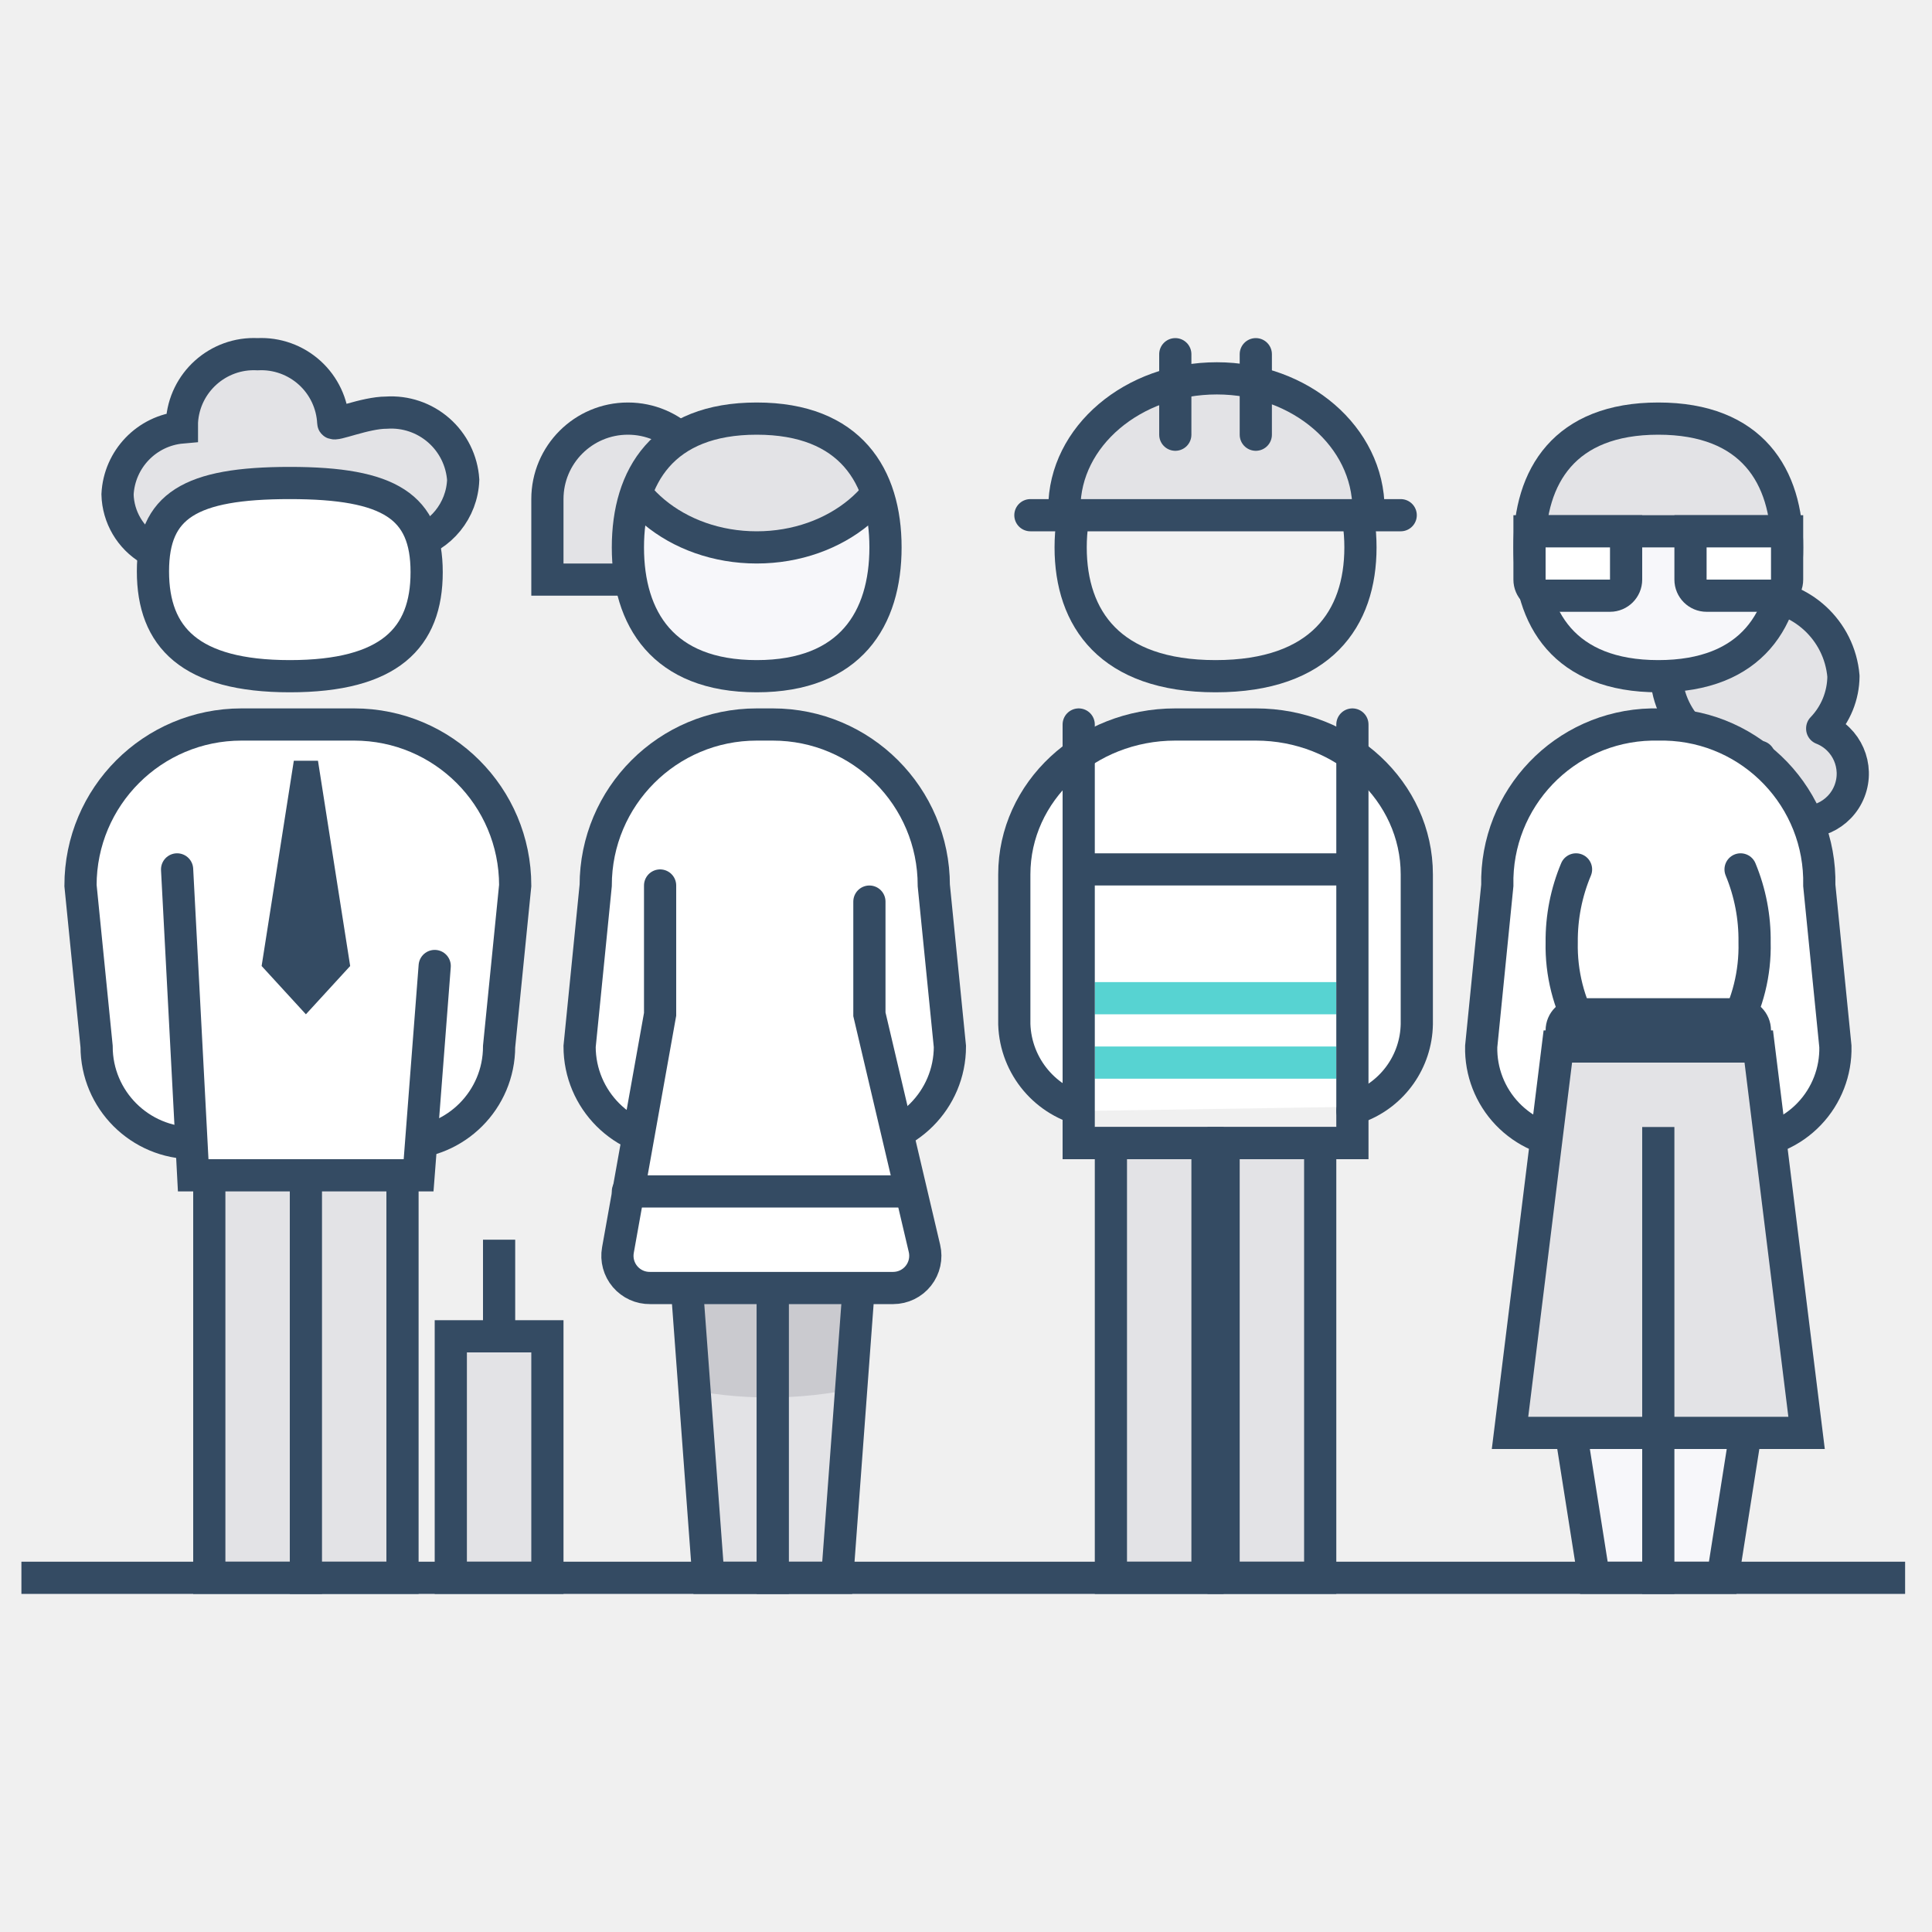
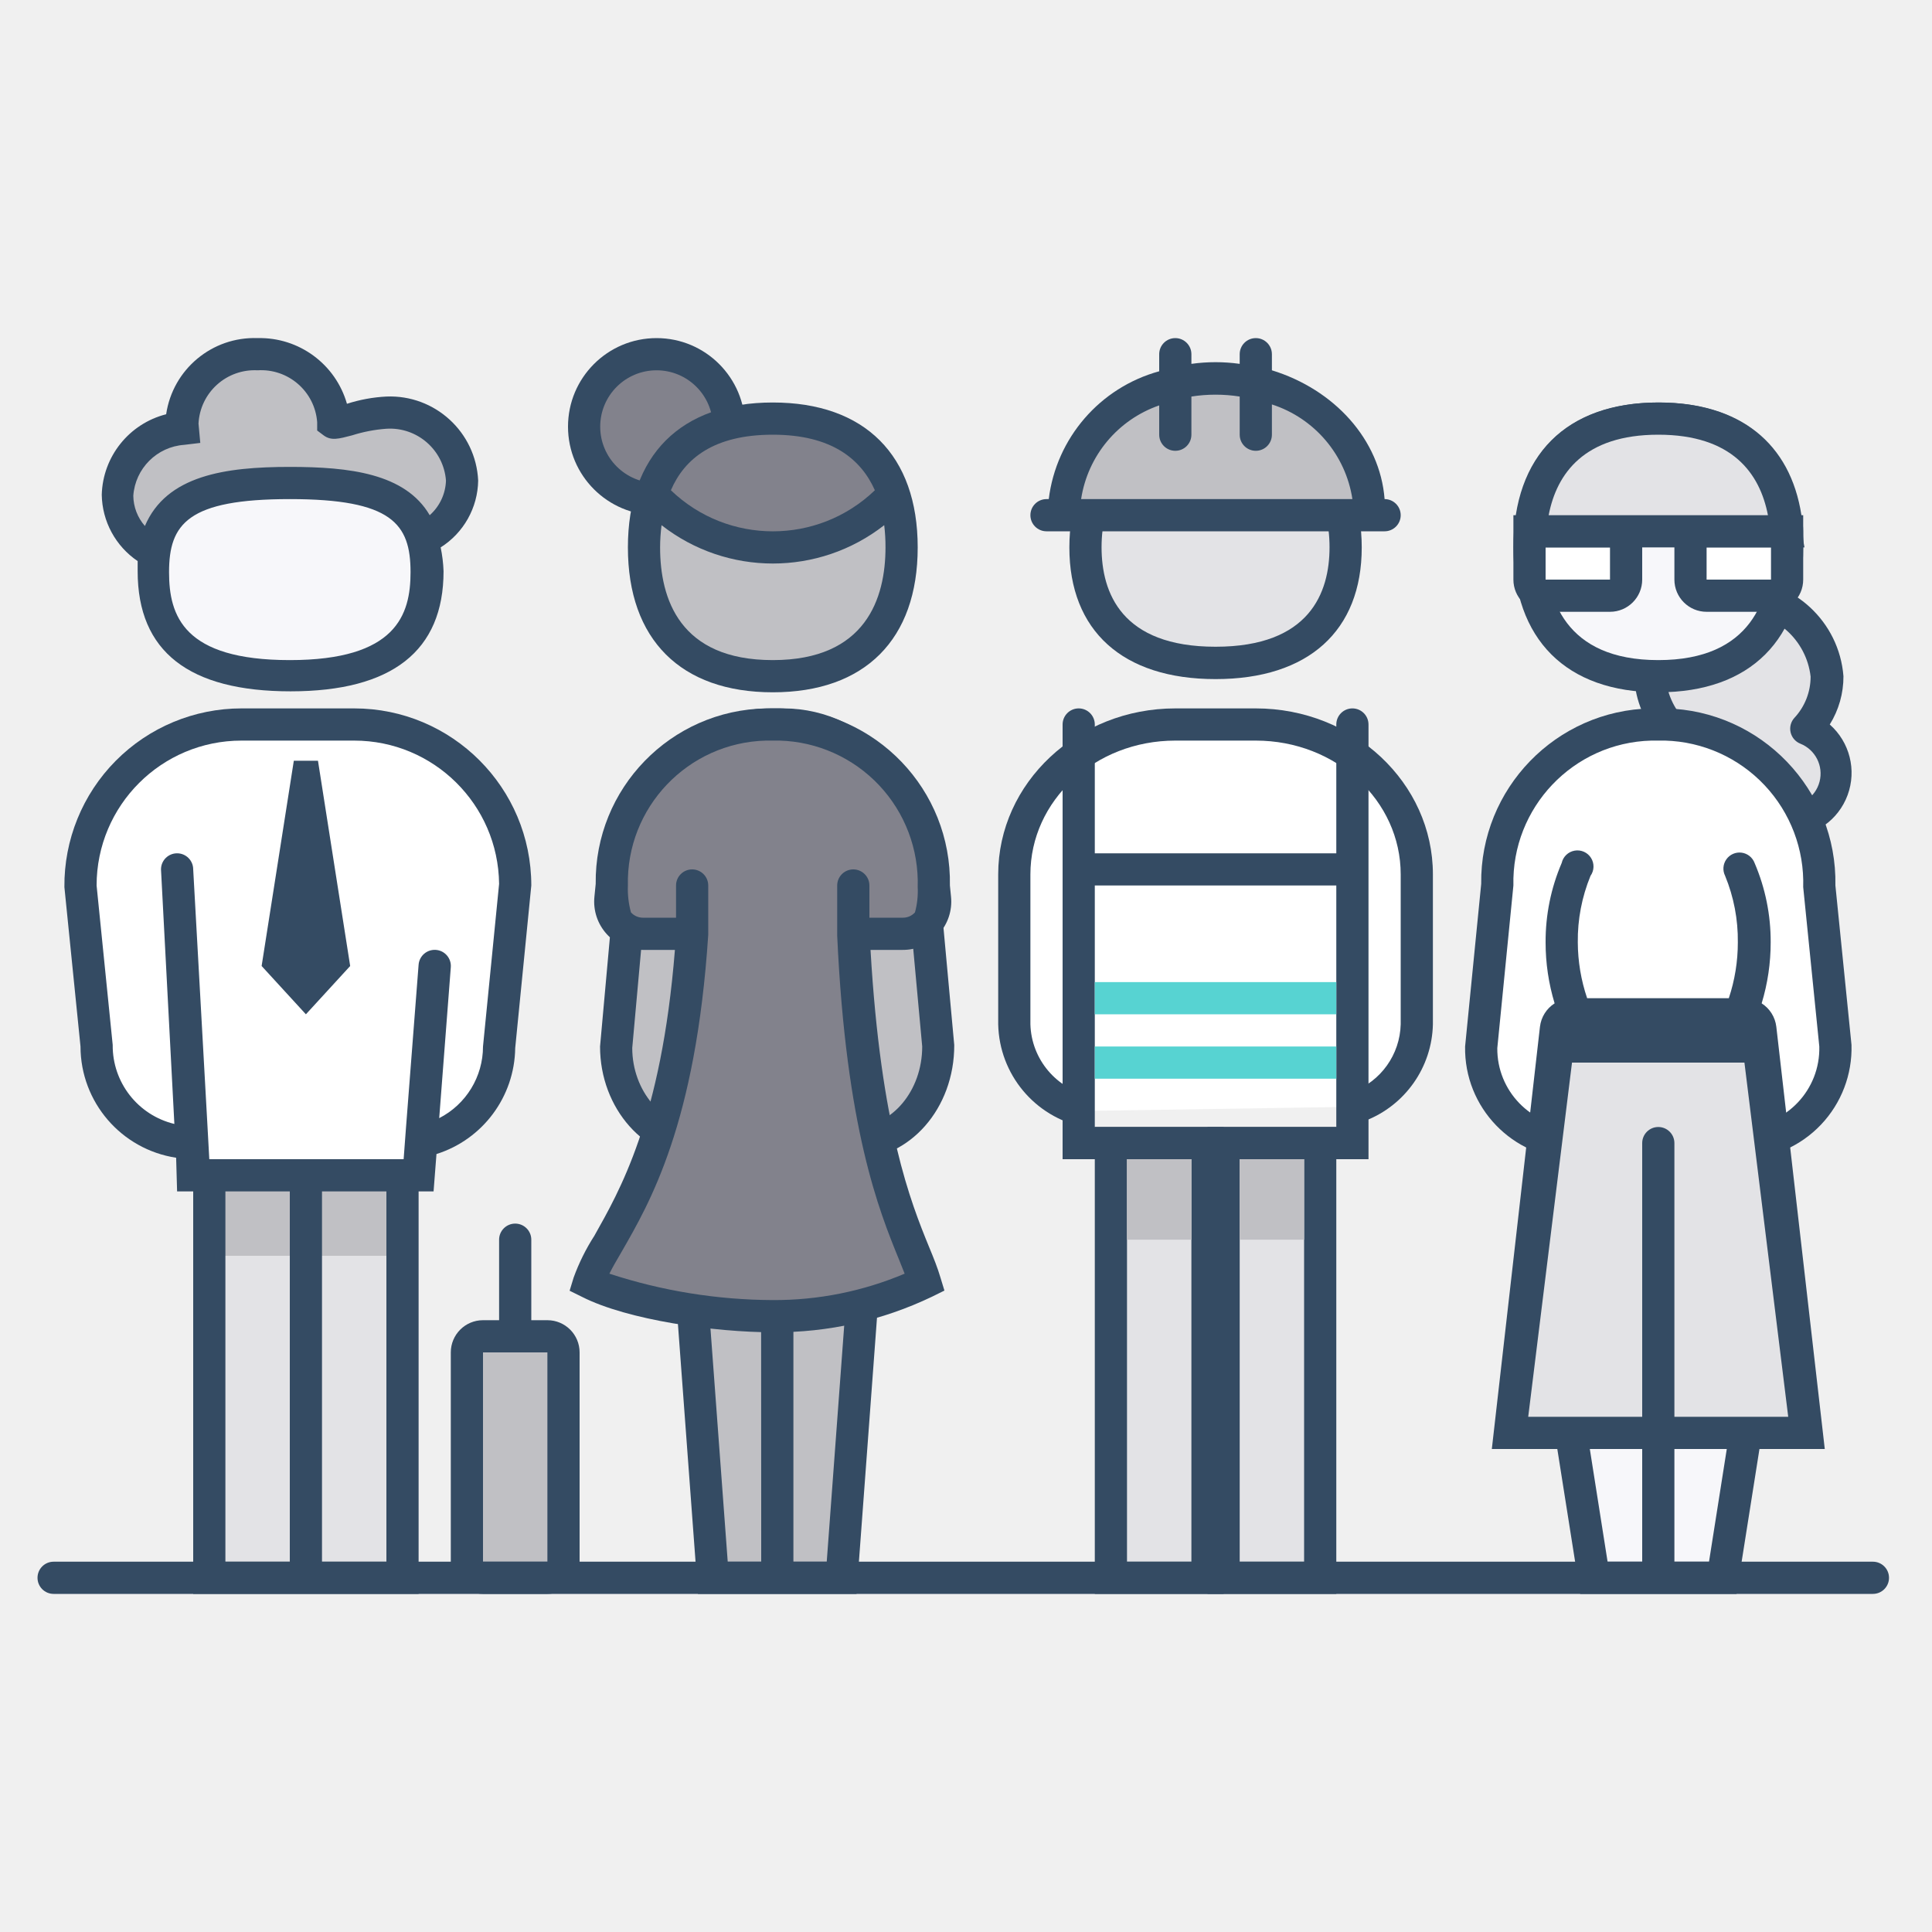
- <svg xmlns="http://www.w3.org/2000/svg" xmlns:xlink="http://www.w3.org/1999/xlink" width="120" height="120" viewBox="0 0 120 120">
-   <defs>
-     <polygon id="120x120_crowd_static-a" points="6 27 2 27 0 0 6 0" />
-     <polygon id="120x120_crowd_static-c" points="4 27 0 27 0 0 6 0" />
-     <path id="120x120_crowd_static-e" d="M16,8 C16,12.42 13.83,16 8,16 C2.17,16 0,12.42 0,8 C0,3.58 2.17,0 8,0 C13.83,0 16,3.58 16,8 Z" />
-     <path id="120x120_crowd_static-g" d="M16,8 C16,12.42 13.83,16 8,16 C2.17,16 0,12.42 0,8 C0,3.58 2.17,0 8,0 C13.83,0 16,3.58 16,8 Z" />
-   </defs>
-   <g fill="none" fill-rule="evenodd">
-     <rect width="120" height="120" />
-     <g transform="translate(1 21)">
-       <g transform="translate(41 50)">
-         <polygon fill="#E3E3E6" fill-rule="nonzero" points="6 27 2 27 0 0 6 0" />
-         <mask id="120x120_crowd_static-b" fill="#fff">
-           <use xlink:href="#120x120_crowd_static-a" />
-         </mask>
-         <path fill="#E3E3E6" fill-rule="nonzero" d="M12,6 L11.31,15.2 C7.66,16 3.88,16 0.23,15.2 L-0.41,6.58 C2.08,3 4.69,-1.17 4.69,-5.03 L7.85,-5.03 C7.85,-1.35 9.9,2.57 12,6 Z" mask="url(#120x120_crowd_static-b)" style="mix-blend-mode:multiply" />
-         <polygon stroke="#344B63" stroke-width="2" points="6 27 2 27 0 0 6 0" />
-       </g>
-       <g transform="translate(47 50)">
-         <polygon fill="#E3E3E6" fill-rule="nonzero" points="4 27 0 27 0 0 6 0" />
-         <mask id="120x120_crowd_static-d" fill="#fff">
-           <use xlink:href="#120x120_crowd_static-c" />
-         </mask>
-         <path fill="#E3E3E6" fill-rule="nonzero" d="M6,6 L5.31,15.2 C1.66,16 -2.12,16 -5.77,15.2 L-6.41,6.58 C-3.92,3 -1.31,-1.17 -1.31,-5.03 L1.85,-5.03 C1.85,-1.35 3.9,2.57 6,6 Z" mask="url(#120x120_crowd_static-d)" style="mix-blend-mode:multiply" />
-         <polygon stroke="#344B63" stroke-width="2" points="4 27 0 27 0 0 6 0" />
-       </g>
-       <path fill="#E3E3E6" fill-rule="nonzero" stroke="#344B63" stroke-linecap="round" stroke-linejoin="round" stroke-width="2" d="M112.18,24.24 C113.019,23.369 113.491,22.209 113.5,21 C113.256,18.144 110.867,15.949 108,15.949 C105.133,15.949 102.744,18.144 102.5,21 C102.646,23.896 105.103,26.13 108,26 L108.27,26 C107.692,27.545 108.47,29.268 110.012,29.855 C111.554,30.442 113.281,29.673 113.877,28.135 C114.473,26.596 113.715,24.865 112.18,24.26 L112.18,24.24 Z" />
-       <path fill="#E3E3E6" fill-rule="nonzero" stroke="#344B63" stroke-width="2" d="M23,4.63 C21.68,4.63 19.7,5.48 19.7,5.26 C19.643,4.071 19.116,2.954 18.234,2.155 C17.352,1.356 16.189,0.94 15,1 C12.539,0.875 10.44,2.76 10.3,5.22 C10.3,5.33 10.3,5.44 10.3,5.55 C8.114,5.742 6.407,7.519 6.3,9.71 C6.337,11.115 7.092,12.402 8.3,13.12 C10.222,10.516 13.284,9.004 16.52,9.06 C19.62,9.012 22.569,10.391 24.52,12.8 C26.375,12.341 27.701,10.709 27.77,8.8 C27.69,7.614 27.143,6.509 26.249,5.727 C25.354,4.945 24.186,4.55 23,4.63 Z" />
-       <g transform="translate(4 24)">
-         <path fill="#FFF" fill-rule="nonzero" d="M20,26 L7,26 C3.686,26 1,23.314 1,20 L0,10 C-8.8817842e-16,4.477 4.477,0 10,0 L17,0 C22.523,0 27,4.477 27,10 L26,20 C26,23.314 23.314,26 20,26 Z" />
-         <path stroke="#344B63" stroke-width="2" d="M20,26 L7,26 C3.686,26 1,23.314 1,20 L0,10 C-8.8817842e-16,4.477 4.477,0 10,0 L17,0 C22.523,0 27,4.477 27,10 L26,20 C26,23.314 23.314,26 20,26 Z" />
-       </g>
-       <rect width="6" height="27" x="12" y="50" fill="#E3E3E6" fill-rule="nonzero" stroke="#344B63" stroke-width="2" />
-       <rect width="6" height="27" x="18" y="50" fill="#E3E3E6" fill-rule="nonzero" stroke="#344B63" stroke-width="2" />
-       <polyline fill="#FFF" fill-rule="nonzero" stroke="#344B63" stroke-linecap="round" stroke-width="2" points="26 39 25 52 11 52 10 33" />
-       <path fill="#E3E3E6" fill-rule="nonzero" stroke="#344B63" stroke-width="2" d="M38,5 C40.761,5 43,7.239 43,10 C43,12.761 40.761,15 38,15 L33,15 L33,10 C33,7.239 35.239,5 38,5 Z" />
-       <g transform="translate(35 24)">
-         <path fill="#FFF" fill-rule="nonzero" d="M17,26 L6,26 C2.686,26 0,23.314 0,20 L1,10 C1,4.477 5.477,0 11,0 L12,0 C17.523,0 22,4.477 22,10 L23,20 C23,23.314 20.314,26 17,26 Z" />
-         <path stroke="#344B63" stroke-width="2" d="M17,26 L6,26 C2.686,26 0,23.314 0,20 L1,10 C1,4.477 5.477,0 11,0 L12,0 C17.523,0 22,4.477 22,10 L23,20 C23,23.314 20.314,26 17,26 Z" />
-       </g>
-       <g transform="translate(38 5)">
-         <path fill="#F7F7FA" fill-rule="nonzero" d="M16,8 C16,12.42 13.83,16 8,16 C2.17,16 0,12.42 0,8 C0,3.58 2.17,0 8,0 C13.83,0 16,3.58 16,8 Z" />
-         <mask id="120x120_crowd_static-f" fill="#fff">
-           <use xlink:href="#120x120_crowd_static-e" />
-         </mask>
-         <ellipse cx="8" cy=".5" fill="#E3E3E6" fill-rule="nonzero" stroke="#344B63" stroke-width="2" mask="url(#120x120_crowd_static-f)" rx="9" ry="7.5" />
-         <path stroke="#344B63" stroke-width="2" d="M16,8 C16,12.42 13.83,16 8,16 C2.17,16 0,12.42 0,8 C0,3.58 2.17,0 8,0 C13.83,0 16,3.58 16,8 Z" />
-       </g>
-       <path fill="#FFF" fill-rule="nonzero" stroke="#344B63" stroke-linecap="round" stroke-width="2" d="M53,35 L53,42 L56.42,56.54 C56.56,57.134 56.422,57.759 56.044,58.238 C55.666,58.718 55.09,58.998 54.48,59 L39.38,59 C38.783,59.009 38.213,58.751 37.826,58.296 C37.439,57.842 37.275,57.238 37.38,56.65 L40,42 L40,34" />
-       <g transform="translate(8 9)">
-         <path fill="#FFF" fill-rule="nonzero" d="M0.5,5.49 C0.5,9.57 2.8,12 9,12 C15.2,12 17.5,9.62 17.5,5.54 C17.5,1.46 15.2,0 9,0 C2.8,0 0.5,1.41 0.5,5.49 Z" />
-         <path stroke="#344B63" stroke-width="2" d="M0.5,5.49 C0.5,9.57 2.8,12 9,12 C15.2,12 17.5,9.62 17.5,5.54 C17.5,1.46 15.2,0 9,0 C2.8,0 0.5,1.41 0.5,5.49 Z" />
-       </g>
-       <polygon fill="#344B63" fill-rule="nonzero" points="20.75 39 18 42 15.25 39 16.25 32.63 17.25 26.25 18 26.25 18.75 26.25 19.75 32.63" style="mix-blend-mode:multiply" />
-       <rect width="6" height="15" x="27" y="62" fill="#E3E3E6" fill-rule="nonzero" stroke="#344B63" stroke-width="2" />
-       <path fill="#E3E3E6" fill-rule="nonzero" stroke="#344B63" stroke-width="2" d="M30,56 L30,62" />
-       <path fill="#FFF" fill-rule="nonzero" stroke="#344B63" stroke-linecap="round" stroke-linejoin="round" stroke-width="2" d="M38,53 L55,53" />
-       <g transform="translate(90 24)">
-         <path fill="#FFF" fill-rule="nonzero" d="M17.26,26 L6.74,26 C5.183,25.966 3.703,25.315 2.627,24.189 C1.55,23.064 0.965,21.557 1,20 L2,10 C1.883,4.596 6.167,0.12 11.57,0 L12.44,0 C17.84,0.126 22.117,4.6 22,10 L23,20 C23.035,21.557 22.45,23.064 21.373,24.189 C20.297,25.315 18.817,25.966 17.26,26 Z" />
-         <path stroke="#344B63" stroke-width="2" d="M17.26,26 L6.74,26 C5.183,25.966 3.703,25.315 2.627,24.189 C1.55,23.064 0.965,21.557 1,20 L2,10 C1.883,4.596 6.167,0.12 11.57,0 L12.44,0 C17.84,0.126 22.117,4.6 22,10 L23,20 C23.035,21.557 22.45,23.064 21.373,24.189 C20.297,25.315 18.817,25.966 17.26,26 Z" />
-       </g>
-       <g transform="translate(94 5)">
-         <path fill="#F7F7FA" fill-rule="nonzero" d="M16,8 C16,12.42 13.83,16 8,16 C2.17,16 0,12.42 0,8 C0,3.58 2.17,0 8,0 C13.83,0 16,3.58 16,8 Z" />
-         <mask id="120x120_crowd_static-h" fill="#fff">
-           <use xlink:href="#120x120_crowd_static-g" />
-         </mask>
-         <rect width="26" height="12" x="-5" y="-5" fill="#E3E3E6" fill-rule="nonzero" stroke="#344B63" stroke-width="2" mask="url(#120x120_crowd_static-h)" />
-         <path stroke="#344B63" stroke-width="2" d="M16,8 C16,12.42 13.83,16 8,16 C2.17,16 0,12.42 0,8 C0,3.58 2.17,0 8,0 C13.83,0 16,3.58 16,8 Z" />
-       </g>
-       <polygon fill="#F7F7FA" fill-rule="nonzero" stroke="#344B63" stroke-width="2" points="102 77 98 77 95 58 102 58" />
-       <polygon fill="#F7F7FA" fill-rule="nonzero" stroke="#344B63" stroke-width="2" points="106 77 102 77 102 58 109 58" />
-       <rect width="8.48" height="5" x="98.98" y="60" fill="#E3E3E6" fill-rule="nonzero" style="mix-blend-mode:multiply" />
-       <path fill="#FFF" fill-rule="nonzero" stroke="#344B63" stroke-width="2" d="M94 12L100 12 100 15C100 15.552 99.552 16 99 16L95 16C94.448 16 94 15.552 94 15L94 12zM104 12L110 12 110 15C110 15.552 109.552 16 109 16L105 16C104.448 16 104 15.552 104 15L104 12z" />
-       <polygon fill="#E3E3E6" fill-rule="nonzero" stroke="#344B63" stroke-width="2" points="102 68 92.79 68 95.76 44 102 44" />
-       <polygon fill="#E3E3E6" fill-rule="nonzero" stroke="#344B63" stroke-width="2" points="111.21 68 102 68 102 44 108.24 44" />
-       <path fill="#344B63" fill-rule="nonzero" stroke="#344B63" stroke-width="2" d="M97,42 L107,42 C107.552,42 108,42.448 108,43 L108,44 L96,44 L96,43 C96,42.448 96.448,42 97,42 Z" />
-       <rect width="10" height="4" x="97" y="45" fill="#E3E3E6" fill-rule="nonzero" />
-       <g transform="translate(62 24)">
-         <path fill="#FFF" fill-rule="nonzero" d="M4.54,24 C1.964,23.474 0.086,21.248 0,18.62 L0,9.31 C0,4.17 4.48,0 10,0 L15,0 C20.52,0 25,4.17 25,9.31 L25,18.62 C24.957,20.901 23.533,22.928 21.4,23.74" />
-         <path stroke="#344B63" stroke-width="2" d="M4.54,24 C1.964,23.474 0.086,21.248 0,18.62 L0,9.31 C0,4.17 4.48,0 10,0 L15,0 C20.52,0 25,4.17 25,9.31 L25,18.62 C24.957,20.901 23.533,22.928 21.4,23.74" />
-       </g>
-       <rect width="6" height="27" x="68" y="50" fill="#E3E3E6" fill-rule="nonzero" stroke="#344B63" stroke-width="2" />
-       <rect width="6" height="27" x="75" y="50" fill="#E3E3E6" fill-rule="nonzero" stroke="#344B63" stroke-width="2" />
-       <path stroke="#344B63" stroke-linecap="round" stroke-width="2" d="M67,33 L82,33" />
-       <g transform="translate(63 1)">
-         <g transform="translate(2 4)">
-           <path fill="#F2F2F2" fill-rule="nonzero" d="M0.5,8 C0.5,12.42 2.94,16 9.5,16 C16.06,16 18.5,12.42 18.5,8 C18.5,3.58 16.06,0 9.5,0 C2.94,0 0.5,3.58 0.5,8 Z" />
-           <path stroke="#344B63" stroke-width="2" d="M0.5,8 C0.5,12.42 2.94,16 9.5,16 C16.06,16 18.5,12.42 18.5,8 C18.5,3.58 16.06,0 9.5,0 C2.94,0 0.5,3.58 0.5,8 Z" />
-         </g>
-         <path fill="#E3E3E6" fill-rule="nonzero" stroke="#344B63" stroke-width="2" d="M2.11,9.56 C2.11,5.1 6.38,1.5 11.58,1.5 C16.78,1.5 21,5.14 21,9.63" />
-         <path fill="#E3E3E6" fill-rule="nonzero" stroke="#344B63" stroke-linecap="round" stroke-width="2" d="M0,10 L23,10" />
-         <path fill="#E3E3E6" fill-rule="nonzero" stroke="#344B63" stroke-linecap="round" stroke-width="2" d="M5 5L5 0M0 5L0 0" transform="translate(9)" />
-       </g>
-       <path stroke="#344B63" stroke-linecap="round" stroke-width="2" d="M83,48 L83,24" />
-       <polyline stroke="#344B63" stroke-linecap="round" stroke-width="2" points="66 24 66 50 83 50 83 48" />
-       <path stroke="#57D3D2" stroke-width="2" d="M67 41L82 41M67 45L82 45" style="mix-blend-mode:multiply" />
-       <path fill="#E3E3E6" fill-rule="nonzero" stroke="#344B63" stroke-width="2" d="M0.33,77 L117.33,77" />
-       <path stroke="#344B63" stroke-linecap="round" stroke-linejoin="round" stroke-width="2" d="M107.11 33C107.705 34.435 108.001 35.977 107.98 37.53 108.027 39.442 107.557 41.332 106.62 43M96.89 33C96.288 34.434 95.985 35.975 96 37.53 95.959 39.444 96.436 41.334 97.38 43" />
-     </g>
+ <svg xmlns="http://www.w3.org/2000/svg" width="120" height="120" viewBox="0 0 120 120">
+   <g id="bounding">
+     <rect width="120" height="120" fill="none" />
+   </g>
+   <g id="illu">
+     <polygon points="48.27 98 44.27 98 42.27 71 48.27 71 48.27 98" fill="#c0c0c4" />
+     <polygon points="52.27 98 48.27 98 48.27 71 54.27 71 52.27 98" fill="#c0c0c4" />
+     <path d="M48.28,71V86.68A19.84,19.84,0,0,1,43.39,86L42.28,71Z" fill="#c0c0c4" />
+     <path d="M54.28,71,53.16,86.16a20.73,20.73,0,0,1-4.66.53h-.22V71Z" fill="#c0c0c4" />
+     <path d="M112.18,45.24A4.72,4.72,0,0,0,113.5,42a5.52,5.52,0,0,0-11,0,5.27,5.27,0,0,0,5.5,5h.27a3,3,0,1,0,3.91-1.74Z" fill="#e3e3e6" />
+     <path d="M111.07,52a4,4,0,0,1-4-4s0-.06,0-.09A6.19,6.19,0,0,1,101.5,42a6.52,6.52,0,0,1,13,0,5.63,5.63,0,0,1-.85,3A4,4,0,0,1,111.07,52Zm-2.8-6a1,1,0,0,1,.94,1.35,2,2,0,0,0-.13.69,2,2,0,1,0,2.74-1.85,1,1,0,0,1-.36-1.61,3.74,3.74,0,0,0,1-2.56,4.53,4.53,0,0,0-9,0,4.28,4.28,0,0,0,4.5,4h.27Z" fill="#344b63" />
+     <polygon points="20 72 18 72 12 72 12 99 18 99 20 99 26 99 26 72 20 72" fill="#344b63" />
+     <path d="M22,45H15A10,10,0,0,0,5,55L6,65a6,6,0,0,0,5.89,6L12,73H26l.16-2.11A6,6,0,0,0,31,65l1-10A10,10,0,0,0,22,45Z" fill="#fff" />
+     <path d="M24,25.63c-1.32,0-3.3.85-3.3.63A4.48,4.48,0,0,0,16,22a4.48,4.48,0,0,0-4.7,4.22c0,.11,0,.22,0,.33a4.39,4.39,0,0,0-4,4.16,4.09,4.09,0,0,0,2,3.41,10,10,0,0,1,8.22-4.06,10.09,10.09,0,0,1,8,3.74,4.28,4.28,0,0,0,3.25-4A4.48,4.48,0,0,0,24,25.63Z" fill="#c0c0c4" />
+     <path d="M9.5,35.49C9.5,39.57,11.8,42,18,42s8.5-2.38,8.5-6.46S24.2,30,18,30,9.5,31.41,9.5,35.49Z" fill="#f7f7fa" />
+     <path d="M22,44H15A11,11,0,0,0,4,55.1L5,65a7,7,0,0,0,5.94,6.91L11,74H26.93l.18-2.32A7,7,0,0,0,32,65.1L33,55A11,11,0,0,0,22,44Zm8,21a5,5,0,0,1-2.72,4.45L28,60.08a1,1,0,0,0-2-.16L25.22,70l-.15,2H13l-.11-2L12,54a1,1,0,0,0-1-1,1,1,0,0,0-1,1l.83,15.81A5,5,0,0,1,7,64.9L6,55a9,9,0,0,1,9-9h7a9,9,0,0,1,9,8.9Z" fill="#344b63" />
+     <polygon points="21.75 60 19 63 16.25 60 17.25 53.63 18.25 47.25 19 47.25 19.75 47.25 20.75 53.63 21.75 60" fill="#344b63" />
+     <rect x="29" y="83" width="6" height="15" rx="1" ry="1" fill="#c0c0c4" />
+     <path d="M34,82H33V77a1,1,0,0,0-2,0v5H30a2,2,0,0,0-2,2V97a2,2,0,0,0,2,2h4a2,2,0,0,0,2-2V84A2,2,0,0,0,34,82Zm0,15H30V84h4Z" fill="#344b63" />
+     <path d="M108.26,71H97.74A5.87,5.87,0,0,1,92,65l1-10a9.79,9.79,0,0,1,9.57-10h.87A9.79,9.79,0,0,1,113,55l1,10A5.87,5.87,0,0,1,108.26,71Z" fill="#fff" />
+     <path d="M108.26,72H97.74A6.88,6.88,0,0,1,91,65l1-10.1A10.77,10.77,0,0,1,102.57,44h.87A10.8,10.8,0,0,1,114,55l1,9.9A6.9,6.9,0,0,1,108.26,72Zm-5.7-26A8.8,8.8,0,0,0,94,55L93,65.1A4.86,4.86,0,0,0,97.74,70h10.52A4.88,4.88,0,0,0,113,65l-1-9.9a8.83,8.83,0,0,0-8.57-9.1Z" fill="#344b63" />
+     <path d="M111,34c0,4.42-2.17,8-8,8s-8-3.58-8-8,2.17-8,8-8S111,29.58,111,34Z" fill="#f7f7fa" />
+     <path d="M103,43c-5.72,0-9-3.28-9-9s3.28-9,9-9,9,3.28,9,9S108.72,43,103,43Zm0-16c-5.79,0-7,3.81-7,7s1.21,7,7,7,7-3.81,7-7S108.79,27,103,27Z" fill="#344b63" />
+     <polygon points="103 98 99 98 96 79 103 79 103 98" fill="#f7f7fa" />
+     <polygon points="107 98 103 98 103 79 110 79 107 98" fill="#f7f7fa" />
+     <path d="M104,78H94.83l3.32,21h9.71l3.32-21Zm-2,19H99.85L97.17,80H102Zm4.15,0H104V80h4.83Z" fill="#344b63" />
+     <path d="M95,33h6a0,0,0,0,1,0,0v3a1,1,0,0,1-1,1H96a1,1,0,0,1-1-1V33A0,0,0,0,1,95,33Z" fill="#fff" />
+     <path d="M100,38H96a2,2,0,0,1-2-2V32h8v4A2,2,0,0,1,100,38Zm-4-4v2h4V34Z" fill="#344b63" />
+     <path d="M105,33h6a0,0,0,0,1,0,0v3a1,1,0,0,1-1,1h-4a1,1,0,0,1-1-1V33A0,0,0,0,1,105,33Z" fill="#fff" />
+     <path d="M110,38h-4a2,2,0,0,1-2-2V32h8v4A2,2,0,0,1,110,38Zm-4-4v2h4V34Z" fill="#344b63" />
+     <polygon points="109.24 65 103 65 96.76 65 93.79 89 103 89 112.21 89 109.24 65" fill="#e3e3e6" />
+     <rect x="14" y="74" width="4" height="4" fill="#c0c0c4" />
+     <rect x="20" y="74" width="4" height="4" fill="#c0c0c4" />
+     <rect x="14" y="78" width="4" height="19" fill="#e3e3e6" />
+     <rect x="20" y="78" width="4" height="19" fill="#e3e3e6" />
+     <path d="M67.54,69A5.68,5.68,0,0,1,63,63.62V54.31C63,49.17,67.48,45,73,45h5c5.52,0,10,4.17,10,9.31v9.31a5.59,5.59,0,0,1-3.6,5.12" fill="#fff" />
+     <path d="M67.31,70A6.66,6.66,0,0,1,62,63.62V54.31C62,48.63,66.93,44,73,44h5c6.07,0,11,4.63,11,10.31v9.31a6.58,6.58,0,0,1-4.22,6L84,67.82a4.6,4.6,0,0,0,3-4.2V54.31C87,49.73,83,46,78,46H73c-5,0-9,3.73-9,8.31v9.31a4.67,4.67,0,0,0,3.76,4.45Z" fill="#344b63" />
+     <rect x="69" y="71" width="6" height="27" fill="#e3e3e6" />
+     <path d="M76,99H68V70h8Zm-6-2h4V72H70Z" fill="#344b63" />
+     <rect x="76" y="71" width="6" height="27" fill="#e3e3e6" />
+     <path d="M83,99H75V70h8Zm-6-2h4V72H77Z" fill="#344b63" />
+     <rect x="70" y="72" width="4" height="5" fill="#c0c0c4" />
+     <rect x="77" y="72" width="4" height="5" fill="#c0c0c4" />
+     <path d="M67.42,34c0,4,2.19,7.18,8.08,7.18S83.58,38,83.58,34s-2.19-7.18-8.08-7.18S67.42,30,67.42,34Z" fill="#e3e3e6" />
+     <path d="M75.5,42.18c-5.77,0-9.08-3-9.08-8.18s3.31-8.18,9.08-8.18,9.08,3,9.08,8.18S81.27,42.18,75.5,42.18Zm0-14.37c-5.85,0-7.08,3.36-7.08,6.18s1.23,6.18,7.08,6.18,7.08-3.36,7.08-6.18S81.35,27.82,75.5,27.82Z" fill="#344b63" />
+     <path d="M66.11,31.56c0-4.46,4.27-8.06,9.47-8.06S85,27.14,85,31.63Z" fill="#c0c0c4" />
+     <path d="M86,31c-.29-3.71-3.13-6.81-7-8V22a1,1,0,0,0-2,0v.6a10.83,10.83,0,0,0-3,0V22a1,1,0,0,0-2,0v1.06A9.43,9.43,0,0,0,65.14,31H65a1,1,0,0,0,0,2H86a1,1,0,0,0,0-2ZM67.15,31A7.33,7.33,0,0,1,72,25.18V27a1,1,0,0,0,2,0V24.63a9.73,9.73,0,0,1,3,0V27a1,1,0,0,0,2,0V25.12A7.34,7.34,0,0,1,84,31Z" fill="#344b63" />
+     <path d="M84,44a1,1,0,0,0-1,1v8H68V45a1,1,0,0,0-2,0V72H85V45A1,1,0,0,0,84,44ZM83,69v1H68V55H83Z" fill="#344b63" />
+     <rect x="68" y="61" width="15" height="2" fill="#57d3d2" />
+     <rect x="68" y="65" width="15" height="2" fill="#57d3d2" />
+     <path d="M116.33,99H3.33a1,1,0,0,1,0-2h113a1,1,0,1,1,0,2Z" fill="#344b63" />
+     <path d="M110.33,63.77a2,2,0,0,0-.91-1.45,13,13,0,0,0,.56-3.79,12.36,12.36,0,0,0-1-4.93,1,1,0,1,0-1.83.8,10.52,10.52,0,0,1,.79,4.13,10.93,10.93,0,0,1-.56,3.47H98.58A10.93,10.93,0,0,1,98,58.53a10.52,10.52,0,0,1,.79-4.13A1,1,0,1,0,97,53.6a12.36,12.36,0,0,0-1,4.93,13,13,0,0,0,.56,3.79,2,2,0,0,0-.91,1.45L92.66,90h20.68ZM103,70a1,1,0,0,0-1,1V88H94.92l2.72-22h10.71l2.72,22H104V71A1,1,0,0,0,103,70Z" fill="#344b63" />
+     <path d="M49.28,70H41.2l2.15,29H53.2l2.15-29Zm-2,27H45.2L43.35,72h3.92Zm4.07,0H49.28V72H53.2Z" fill="#344b63" />
+     <circle cx="40.78" cy="26.5" r="4.5" fill="#82828c" />
+     <path d="M40.78,32a5.5,5.5,0,1,1,5.5-5.5A5.51,5.51,0,0,1,40.78,32Zm0-9a3.5,3.5,0,1,0,3.5,3.5A3.5,3.5,0,0,0,40.78,23Z" fill="#344b63" />
+     <path d="M53.06,71H43.49c-2.88,0-5.22-2.69-5.22-6l.91-10c0-5.52,3.89-10,8.7-10h.79c4.8,0,8.7,4.48,8.7,10l.91,10C58.28,68.31,55.94,71,53.06,71Z" fill="#c0c0c4" />
+     <path d="M53.06,72H43.49c-3.43,0-6.22-3.14-6.22-7l.91-10.09c0-6,4.35-10.91,9.69-10.91h.79c5.35,0,9.7,4.93,9.7,11l.91,9.91C59.28,68.86,56.49,72,53.06,72ZM47.88,46c-4.24,0-7.7,4-7.7,9l-.91,10.09c0,2.67,1.9,4.91,4.22,4.91h9.57c2.33,0,4.22-2.24,4.22-5l-.91-9.91c0-5.05-3.46-9.09-7.7-9.09Z" fill="#344b63" />
+     <path d="M56.11,58a2,2,0,0,0,2-2.2L58,55a9.79,9.79,0,0,0-9.57-10h-.86A9.79,9.79,0,0,0,38,55l-.08.8a2,2,0,0,0,2,2.2H43c-1,15.24-5.53,18.69-6.45,21.64,2.7,1.33,8,2.11,11.45,2.11a21.47,21.47,0,0,0,9.45-2.11c-.9-2.89-3.79-7-4.45-21.64Z" fill="#82828c" />
+     <path d="M29.7,29.85A5.48,5.48,0,0,0,24,24.63a9.57,9.57,0,0,0-2.45.45A5.63,5.63,0,0,0,16,21a5.54,5.54,0,0,0-5.68,4.73,5.31,5.31,0,0,0-4,5,5.07,5.07,0,0,0,2.23,4.12c0,.21,0,.41,0,.63,0,5,3.2,7.46,9.5,7.46s9.5-2.51,9.5-7.46A8.73,8.73,0,0,0,27.37,34,5,5,0,0,0,29.7,29.85ZM18,41c-6.61,0-7.5-2.76-7.5-5.46,0-3,1.16-4.54,7.5-4.54s7.5,1.53,7.5,4.54C25.5,38.19,24.61,41,18,41ZM26.69,32C25.17,29.4,21.69,29,18,29c-4,0-7.66.52-9,3.67a2.89,2.89,0,0,1-.72-1.88,3.41,3.41,0,0,1,3.16-3.16l1-.12-.11-1.2A3.49,3.49,0,0,1,16,23a3.49,3.49,0,0,1,3.7,3.22v.52l.4.3c.47.35.93.22,1.77,0A9.25,9.25,0,0,1,24,26.63a3.49,3.49,0,0,1,3.7,3.22A3,3,0,0,1,26.69,32Z" fill="#344b63" />
+     <path d="M56,34c0,4.42-2.17,8-8,8s-8-3.58-8-8,2.17-8,8-8S56,29.53,56,34Z" fill="#c0c0c4" />
+     <path d="M48.5,26c-4.26,0-6.55,1.91-7.49,4.66a10.06,10.06,0,0,0,15,0C55.05,27.86,52.76,26,48.5,26Z" fill="#82828c" />
+     <path d="M48,25c-5.72,0-9,3.28-9,9s3.28,9,9,9,9-3.28,9-9S53.72,25,48,25Zm0,2c3.66,0,5.48,1.52,6.34,3.45a9.14,9.14,0,0,1-12.67,0C42.52,28.48,44.34,27,48,27Zm0,14c-5.79,0-7-3.81-7-7a11.13,11.13,0,0,1,.09-1.38,11.23,11.23,0,0,0,13.83,0A11.13,11.13,0,0,1,55,34C55,37.15,53.79,41,48,41Z" fill="#344b63" />
+     <path d="M111,32.57H95c0-.31.05-.61.1-.89.62-4,3.42-6.25,7.9-6.25s7.29,2.25,7.9,6.25C110.95,32,111,32.26,111,32.57Z" fill="#e3e3e6" />
+     <path d="M112,33c0-.35-.06-.68-.11-1-.69-4.48-3.83-7-8.85-7s-8.16,2.52-8.85,7c-.05.32-.09.65-.11,1s0,.66,0,1h18C112,33.66,112,33.32,112,33ZM96.19,32c.5-2.59,2.21-5,6.81-5s6.31,2.41,6.81,5Z" fill="#344b63" />
+     <path d="M57.71,77.46c-1.15-2.81-3-7.45-3.64-18.46h2a3,3,0,0,0,3-3.3L59,55A10.8,10.8,0,0,0,48.45,44h-.86A10.77,10.77,0,0,0,37,54.9l-.08.8a3,3,0,0,0,3,3.3h2c-.84,10.55-3.46,15-5,17.75a13.07,13.07,0,0,0-1.29,2.6l-.25.82.77.38C39,82,44.43,82.75,48,82.75a22.49,22.49,0,0,0,9.89-2.21l.77-.38-.25-.82C58.24,78.76,58,78.16,57.71,77.46ZM48,80.75a33,33,0,0,1-10.15-1.64c.2-.4.46-.85.76-1.36,1.72-3,4.61-7.9,5.38-19.69l0,0s0,0,0,0V55a1,1,0,0,0-2,0v2H39.93a1,1,0,0,1-.74-.33A5.5,5.5,0,0,1,39,55a8.8,8.8,0,0,1,8.57-9h.86A8.83,8.83,0,0,1,57,55.1a5,5,0,0,1-.17,1.57,1,1,0,0,1-.74.33H54V55a1,1,0,0,0-2,0v3a.94.94,0,0,0,0,.12c.55,12,2.6,17.08,3.83,20.09.13.32.25.62.36.9A20.76,20.76,0,0,1,48,80.75Z" fill="#344b63" />
  </g>
</svg>
